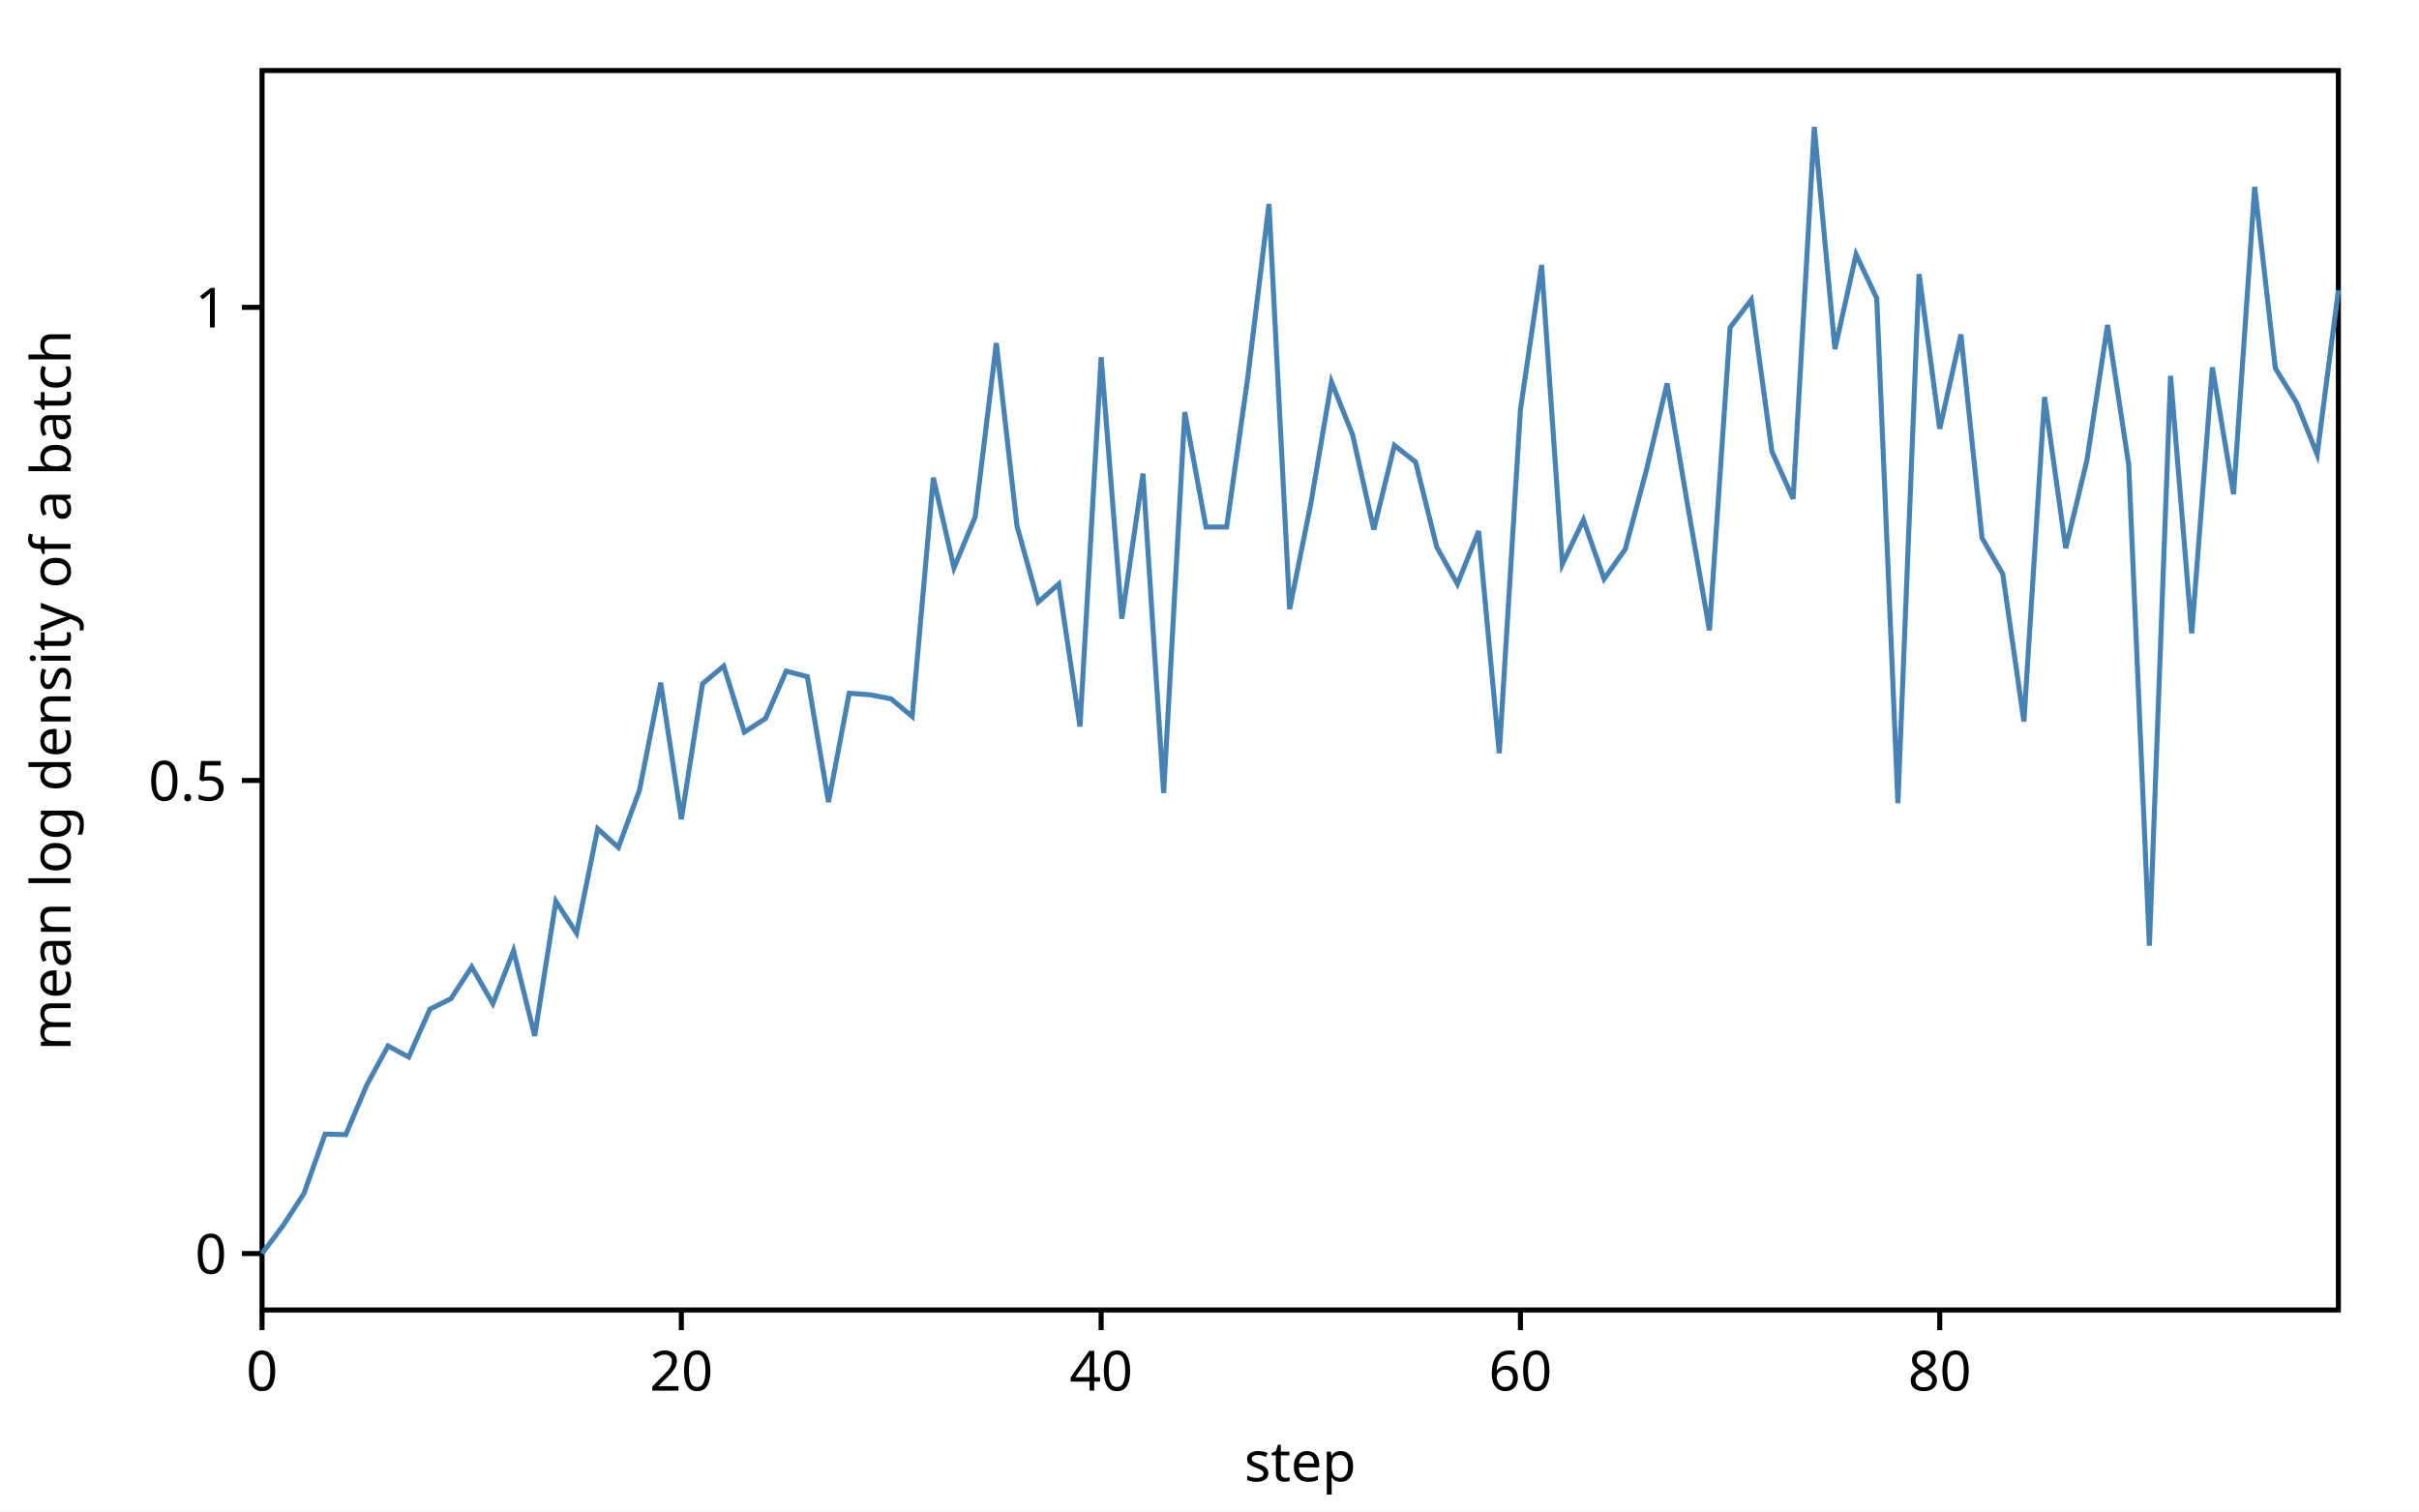
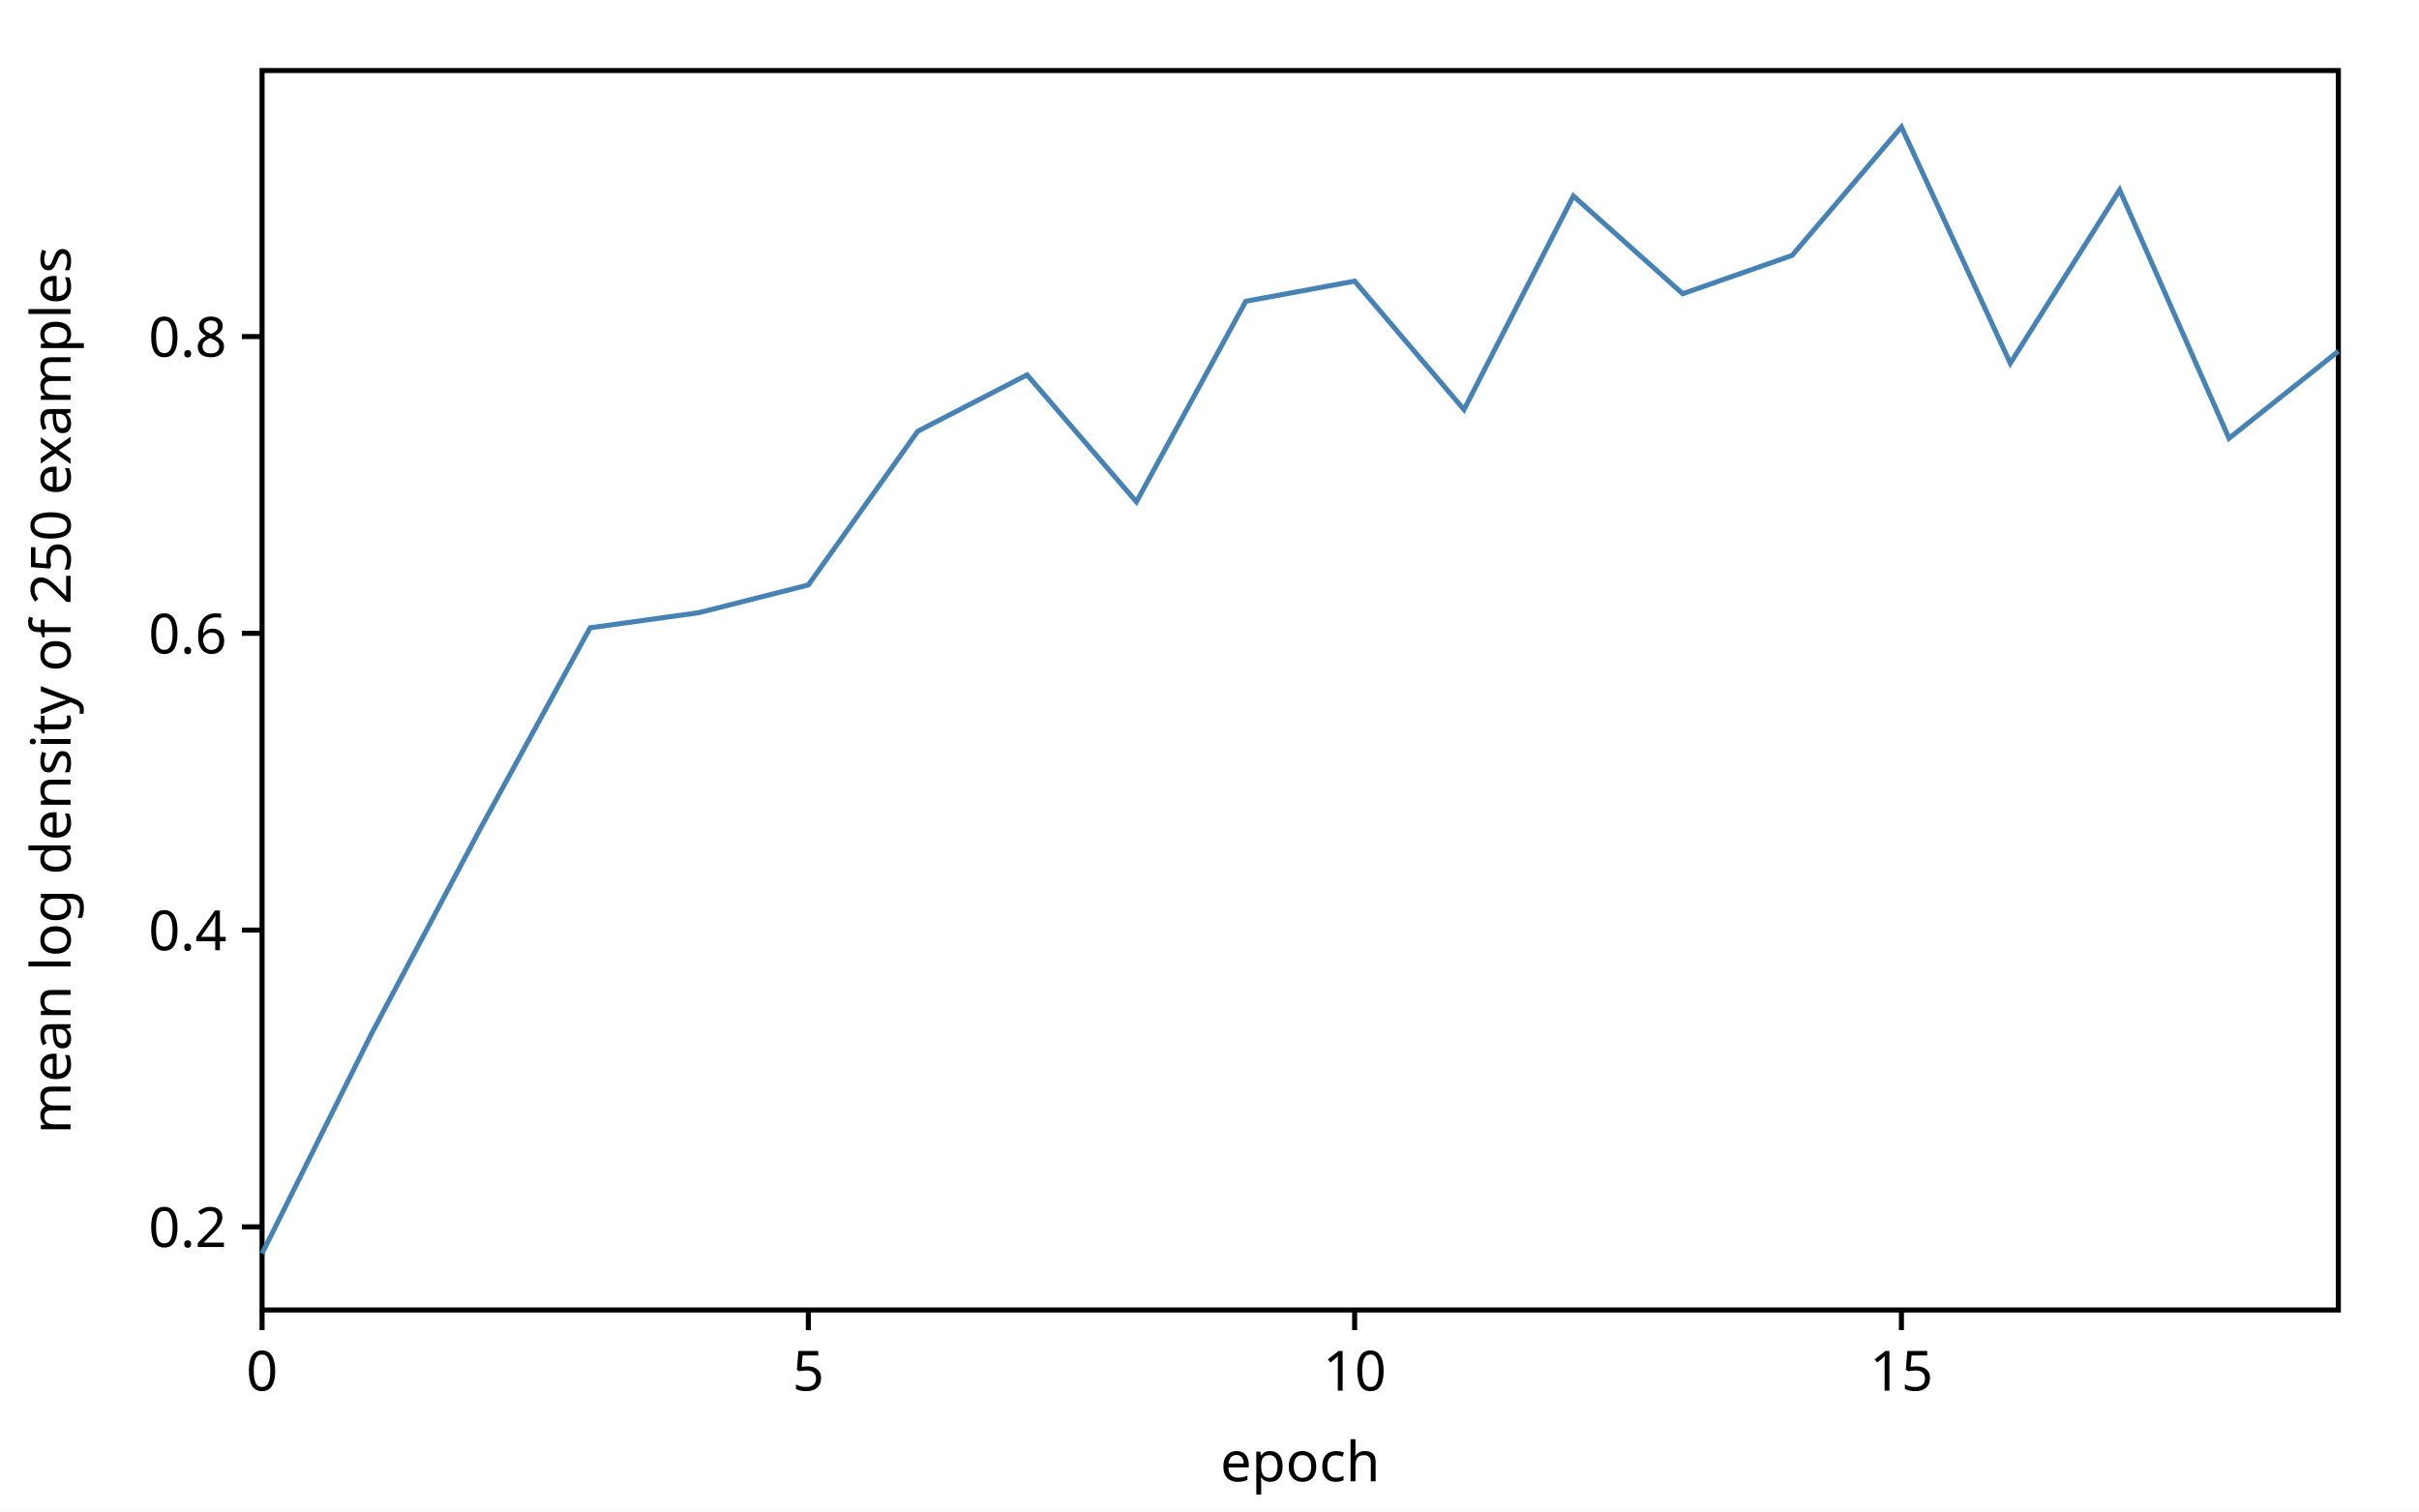
<svg xmlns="http://www.w3.org/2000/svg" width="480" height="300" viewBox="0 0 480 300" font-family="sans-serif" font-size="11">
  <rect width="100%" height="100%" fill="white" />
  <g>
    <line x1="52.0" y1="260.0" x2="52.0" y2="264.0" stroke="black" />
    <text x="52.0" y="276.0" text-anchor="middle">0</text>
  </g>
  <g>
-     <line x1="135.2" y1="260.0" x2="135.2" y2="264.0" stroke="black" />
-     <text x="135.2" y="276.0" text-anchor="middle">20</text>
+     <line x1="160.4" y1="260.0" x2="160.4" y2="264.0" stroke="black" />
+     <text x="160.4" y="276.0" text-anchor="middle">5</text>
  </g>
  <g>
-     <line x1="218.5" y1="260.0" x2="218.5" y2="264.0" stroke="black" />
-     <text x="218.5" y="276.0" text-anchor="middle">40</text>
+     <line x1="268.8" y1="260.0" x2="268.8" y2="264.0" stroke="black" />
+     <text x="268.8" y="276.0" text-anchor="middle">10</text>
  </g>
  <g>
-     <line x1="301.7" y1="260.0" x2="301.7" y2="264.0" stroke="black" />
-     <text x="301.7" y="276.0" text-anchor="middle">60</text>
+     <line x1="377.3" y1="260.0" x2="377.3" y2="264.0" stroke="black" />
+     <text x="377.3" y="276.0" text-anchor="middle">15</text>
  </g>
  <g>
-     <line x1="384.9" y1="260.0" x2="384.9" y2="264.0" stroke="black" />
-     <text x="384.9" y="276.0" text-anchor="middle">80</text>
+     <line x1="48.0" y1="243.5" x2="52" y2="243.5" stroke="black" />
+     <text x="45.0" y="247.5" text-anchor="end">0.2</text>
  </g>
  <g>
-     <line x1="48.0" y1="248.8" x2="52" y2="248.8" stroke="black" />
-     <text x="45.0" y="252.8" text-anchor="end">0</text>
+     <line x1="48.0" y1="184.6" x2="52" y2="184.6" stroke="black" />
+     <text x="45.0" y="188.6" text-anchor="end">0.4</text>
  </g>
  <g>
-     <line x1="48.0" y1="154.9" x2="52" y2="154.9" stroke="black" />
-     <text x="45.0" y="158.9" text-anchor="end">0.5</text>
+     <line x1="48.0" y1="125.7" x2="52" y2="125.7" stroke="black" />
+     <text x="45.0" y="129.7" text-anchor="end">0.6</text>
  </g>
  <g>
-     <line x1="48.0" y1="61.0" x2="52" y2="61.0" stroke="black" />
-     <text x="45.0" y="65.0" text-anchor="end">1</text>
+     <line x1="48.0" y1="66.8" x2="52" y2="66.8" stroke="black" />
+     <text x="45.0" y="70.8" text-anchor="end">0.8</text>
  </g>
  <rect x="52" y="14" width="412" height="246" fill="none" stroke="black" />
-   <text x="258.0" y="294" text-anchor="middle">step</text>
-   <text transform="translate(14 137.0) rotate(-90)" text-anchor="middle">mean log density of a batch</text>
-   <polyline fill="none" stroke="steelblue" stroke-width="1" points="52.0,248.8 56.2,243.2 60.3,236.9 64.5,225.1 68.6,225.2 72.8,215.3 77.0,207.6 81.1,209.8 85.3,200.3 89.5,198.2 93.6,191.9 97.8,199.2 101.9,188.7 106.1,205.6 110.3,178.9 114.4,185.2 118.6,164.5 122.7,168.2 126.9,156.8 131.1,135.5 135.2,162.6 139.4,135.7 143.6,132.2 147.7,145.3 151.9,142.6 156.0,133.2 160.2,134.3 164.4,159.2 168.5,137.6 172.7,137.9 176.8,138.7 181.0,142.2 185.2,94.8 189.3,112.7 193.5,102.6 197.7,68.1 201.8,104.4 206.0,119.5 210.1,115.9 214.3,144.2 218.5,70.9 222.6,122.8 226.8,94.0 230.9,157.4 235.1,81.8 239.3,104.6 243.4,104.6 247.6,74.9 251.8,40.5 255.9,120.9 260.1,100.0 264.2,75.8 268.4,86.3 272.6,105.1 276.7,88.4 280.9,91.7 285.1,108.6 289.2,115.9 293.4,105.4 297.5,149.5 301.7,81.3 305.9,52.6 310.0,112.0 314.2,103.2 318.3,114.9 322.5,109.0 326.7,93.3 330.8,76.1 335.0,101.0 339.2,125.1 343.3,65.0 347.5,59.5 351.6,89.6 355.8,99.0 360.0,25.2 364.1,69.3 368.3,50.5 372.4,59.2 376.6,159.4 380.8,54.4 384.9,85.1 389.1,66.4 393.3,106.8 397.4,113.9 401.6,143.2 405.7,78.8 409.9,108.8 414.1,91.4 418.2,64.5 422.4,92.3 426.5,187.7 430.7,74.6 434.9,125.7 439.0,72.9 443.2,98.1 447.4,37.1 451.5,73.1 455.7,79.9 459.8,90.2 464.0,57.6" />
+   <text x="258.0" y="294" text-anchor="middle">epoch</text>
+   <text transform="translate(14 137.0) rotate(-90)" text-anchor="middle">mean log density of 250 examples</text>
+   <polyline fill="none" stroke="steelblue" stroke-width="1" points="52.0,248.8 73.7,205.2 95.4,164.3 117.1,124.6 138.7,121.6 160.4,116.1 182.1,85.6 203.8,74.4 225.5,99.6 247.2,59.8 268.8,55.8 290.5,81.3 312.2,38.9 333.9,58.3 355.6,50.7 377.3,25.2 398.9,72.1 420.6,37.7 442.3,87.0 464.0,69.7" />
</svg>
